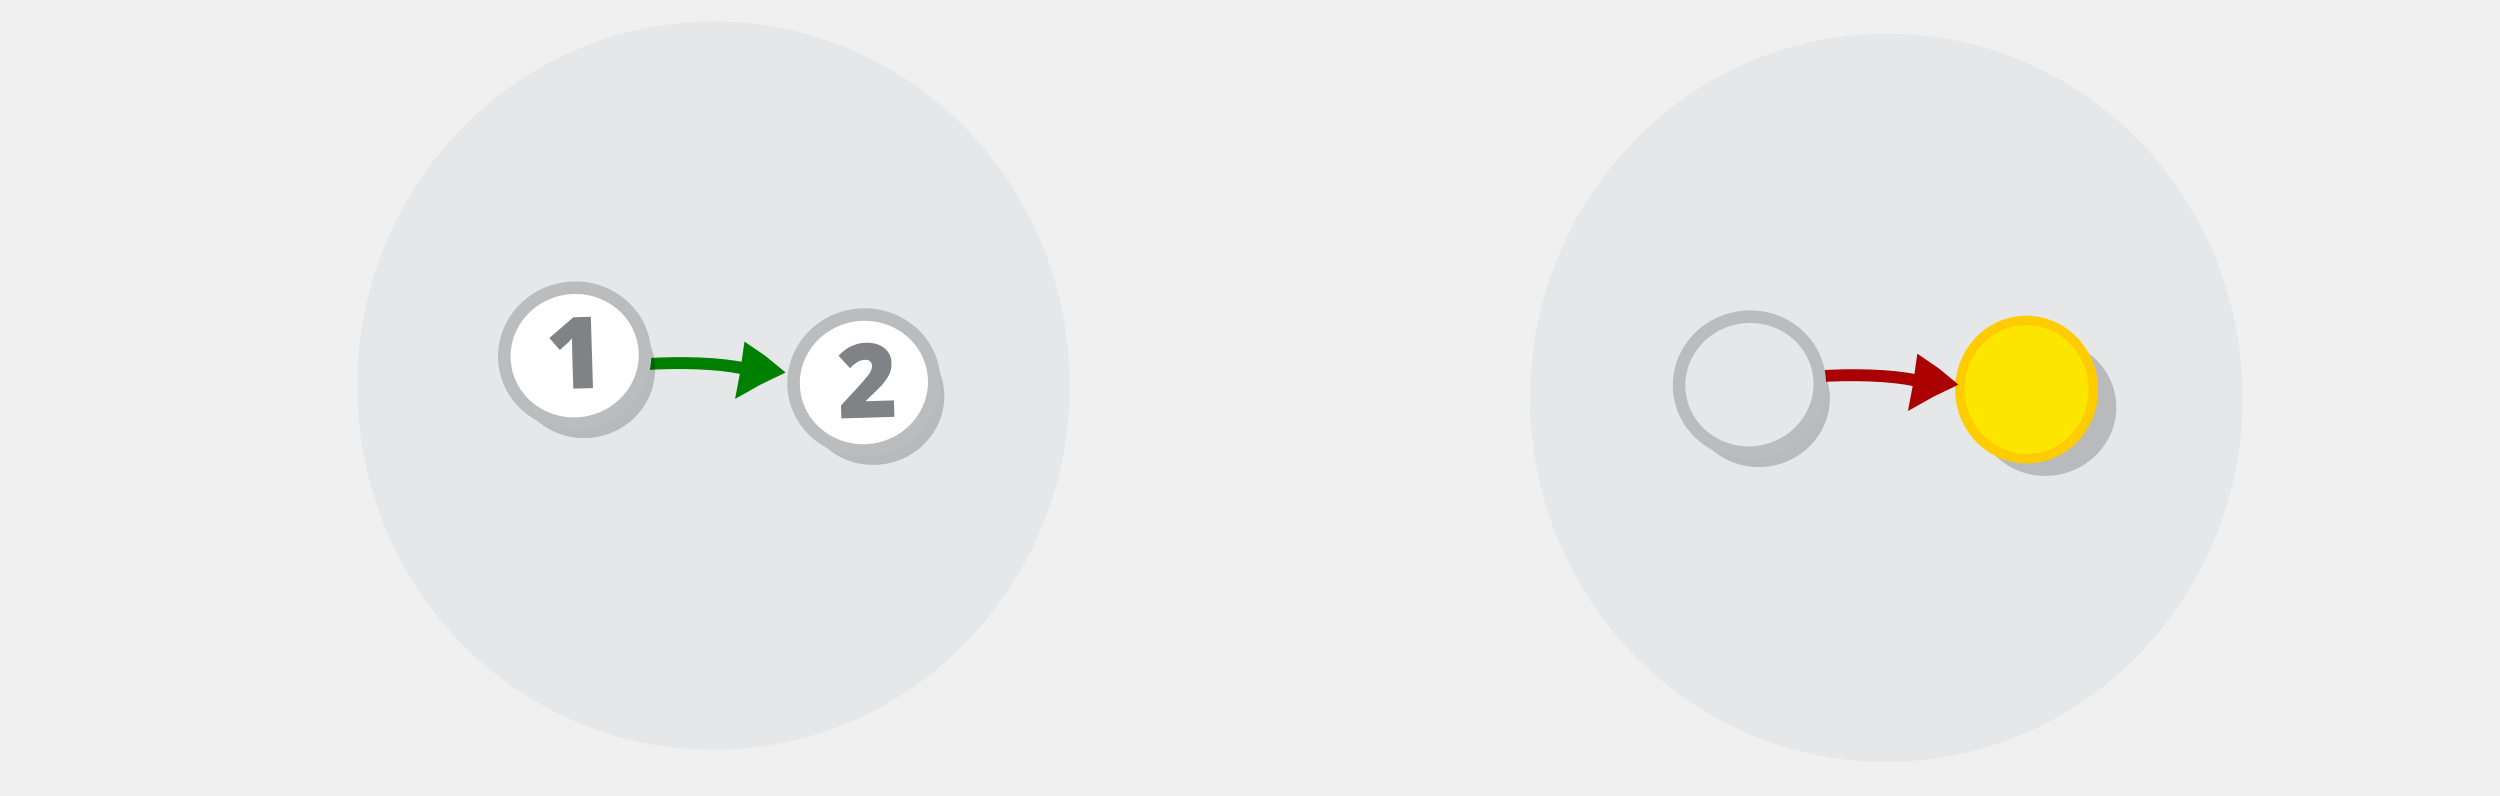
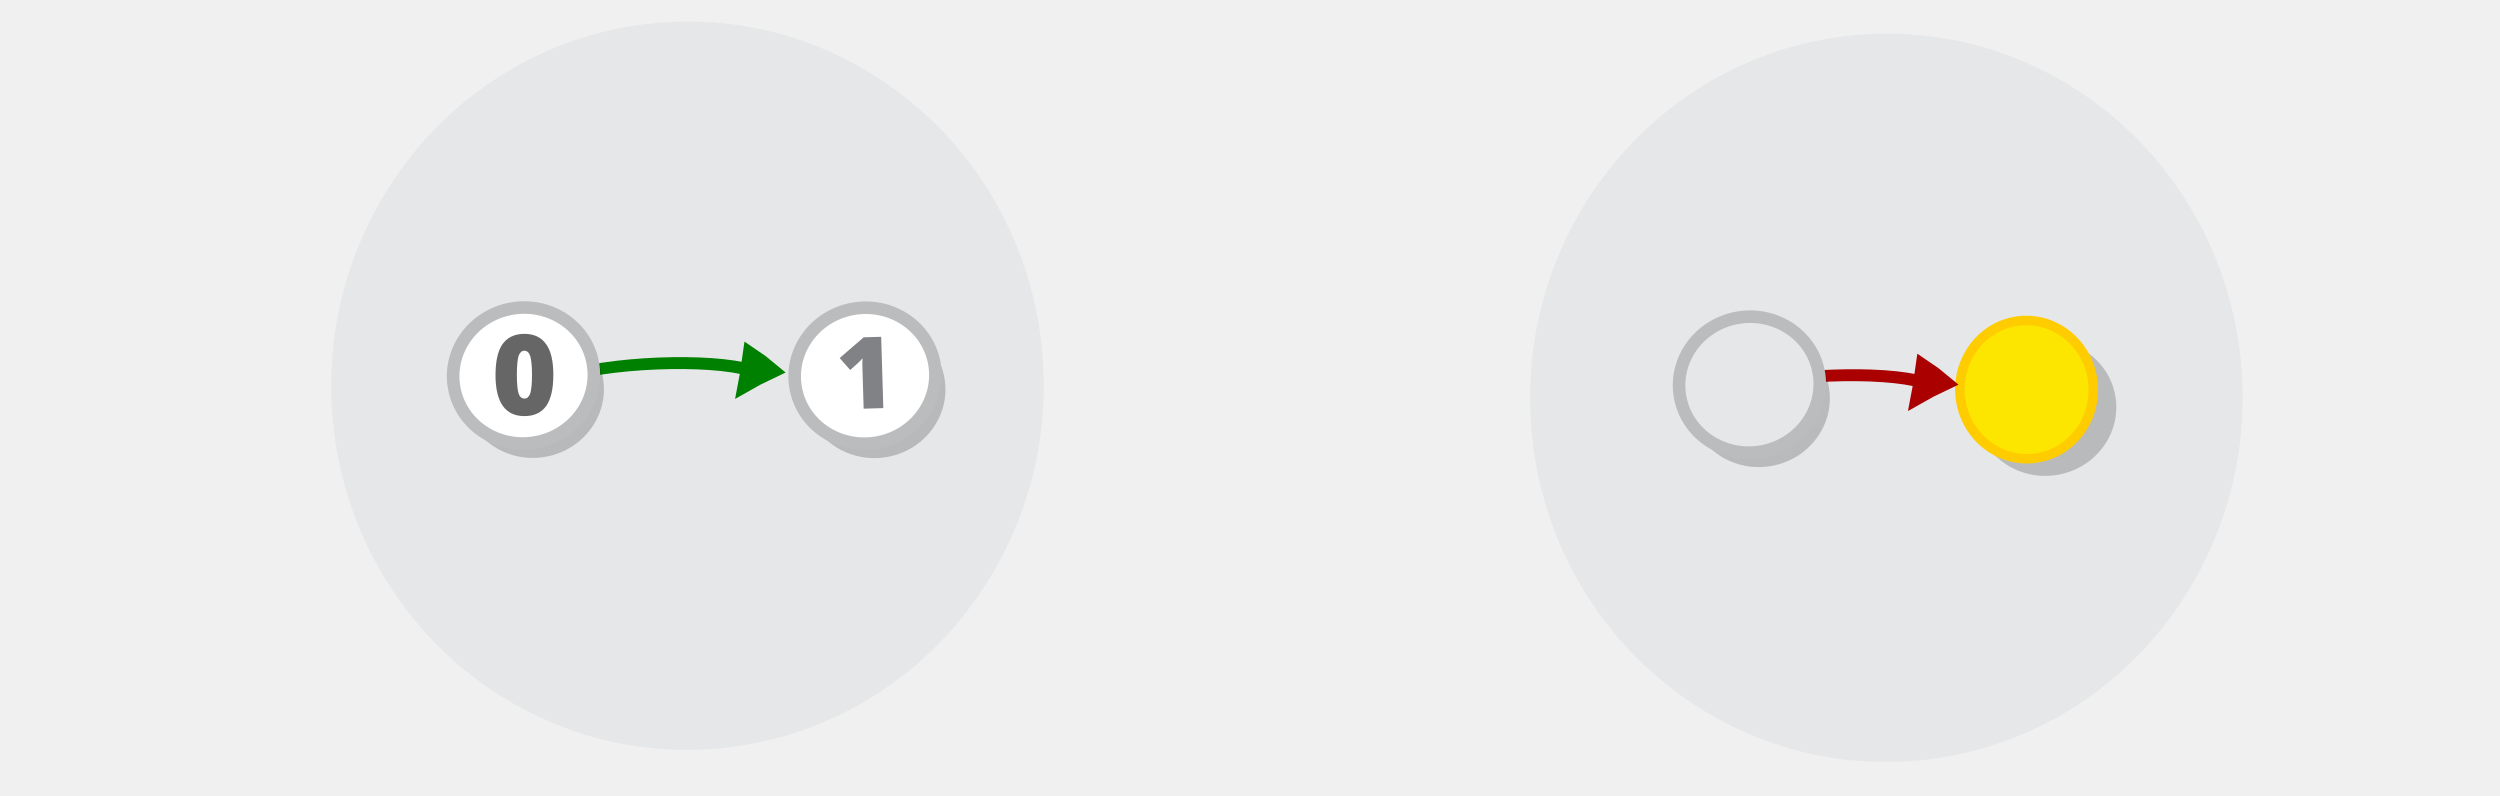
<svg xmlns="http://www.w3.org/2000/svg" viewBox="0 0 595.3 189.5" version="1.1" id="svg15613">
  <defs id="defs15617" />
  <g id="g42748" transform="matrix(1.806441,-0.1899863,0.1889127,1.742453,-318.9514,153.1402)" />
  <g id="g42748-8" transform="matrix(1.806441,-0.1899863,0.1889127,1.742453,108.1447,113.7094)" />
  <g id="g42748-3" transform="matrix(1.806441,-0.1899863,0.1889127,1.742453,-414.5419,-26.09436)" />
  <ellipse style="fill:#e6e7e8;stroke:#bbbcbe;stroke-width:0;stroke-miterlimit:10;stroke-dasharray:none;stroke-opacity:1" id="circle15601-9-4-4-6" cy="143.114" cx="436.978" transform="matrix(0.9940445,-0.1089748,0.1034713,0.9946324,0,0)" rx="84.861" ry="86.679" />
  <g id="g42748-8-7" transform="matrix(1.806441,-0.1899863,0.1889127,1.742453,12.55415,-65.52509)" />
  <g id="g16153-7" transform="matrix(1.351363,-0.0407668,0.0407668,1.351363,216.8386,-23.88908)">
    <ellipse cx="179.044" cy="125.677" id="circle15601-9-4-6-2-5" style="opacity:0.203;fill:#030303;fill-opacity:1;stroke:none;stroke-width:2.214;stroke-miterlimit:10;stroke-dasharray:none;stroke-opacity:1" transform="matrix(0.9872427,-0.1592225,0.1623902,0.9867266,0,0)" rx="12.4" ry="11.965" />
    <ellipse ry="11.748" rx="12.176" transform="matrix(-0.07418163,-0.9972448,0.9970015,-0.07738188,0,0)" style="fill:#fce600;fill-opacity:1;stroke:#ffcc00;stroke-width:1.677;stroke-miterlimit:10;stroke-opacity:1" id="circle15605-9" cy="186.489" cx="-106.902" />
  </g>
  <g style="display:inline;fill:#dddddd;stroke:#aa0000;stroke-width:6.389;stroke-miterlimit:10" id="g1482-7-0-1-0-3-0" transform="matrix(0.274056,-0.02480267,-0.01808556,0.3251518,379.1673,25.51776)">
    <path style="stroke:#aa0000;stroke-width:35.526" id="path1478-7-9-0-19-0-2" transform="matrix(0.4768,-0.02932,0.03214,0.42867,147.58,197.367)" d="m 315.1,101.79 c 10.682,-4.135 21.77,-7.738 33.127,-11.074 -8.518,-8.139 -17.577,-16.01 -27.178,-23.616 -2.04,12.119 -3.103,21.663 -5.949,34.69 z" />
    <path style="fill:none;stroke:#aa0000;stroke-width:10.649;paint-order:markers fill stroke" id="path1480-1-3-1-5-7-3" d="M 127.386,78.378 C 176.957,66.302 277.685,72.076 317.498,86.173" transform="matrix(0.89574,0,0,0.81736,18.384,154.236)" />
  </g>
  <g id="g16126-2" transform="matrix(1.342981,-0.1557161,0.1557161,1.342981,168.9834,38.01041)">
    <ellipse ry="11.965" rx="12.4" transform="matrix(0.9972166,-0.07455915,0.0777593,0.9969722,0,0)" style="opacity:0.203;fill:#030303;fill-opacity:1;stroke:none;stroke-width:2.214;stroke-miterlimit:10;stroke-dasharray:none;stroke-opacity:1" id="circle15601-9-4-6-28" cy="76.349" cx="173.359" />
    <ellipse ry="11.965" rx="12.4" transform="matrix(0.9972166,-0.07455915,0.0777593,0.9969722,0,0)" style="fill:#e6e7e8;stroke:#bbbcbe;stroke-width:2.214;stroke-miterlimit:10;stroke-dasharray:none;stroke-opacity:1" id="circle15601-9-4-9" cy="73.519" cx="172.109" />
  </g>
-   <ellipse style="fill:#e6e7e8;stroke:#bbbcbe;stroke-width:0;stroke-miterlimit:10;stroke-dasharray:none;stroke-opacity:1" id="circle15601-9-4-4-6-1" cy="109.81" cx="159.488" transform="matrix(0.9940445,-0.1089748,0.1034713,0.9946324,0,0)" rx="84.861" ry="86.679" />
+   <ellipse style="fill:#e6e7e8;stroke:#bbbcbe;stroke-width:0;stroke-miterlimit:10;stroke-dasharray:none;stroke-opacity:1" id="circle15601-9-4-4-6-1" cy="109.135" cx="153.322" transform="matrix(0.9940445,-0.1089748,0.1034713,0.9946324,0,0)" rx="84.861" ry="86.679" />
  <g style="display:inline;fill:none;stroke:#008000;stroke-width:6.389;stroke-miterlimit:10;stroke-opacity:1" id="g1482-7-0-1-0-3-0-1" transform="matrix(0.274056,-0.02480267,-0.01808556,0.3251518,99.88364,22.6325)">
    <path style="fill:none;stroke:#008000;stroke-width:35.526;stroke-opacity:1" id="path1478-7-9-0-19-0-2-9" transform="matrix(0.4768,-0.02932,0.03214,0.42867,147.58,197.367)" d="m 315.1,101.79 c 10.682,-4.135 21.77,-7.738 33.127,-11.074 -8.518,-8.139 -17.577,-16.01 -27.178,-23.616 -2.04,12.119 -3.103,21.663 -5.949,34.69 z" />
    <path style="fill:none;stroke:#008000;stroke-width:10.649;stroke-opacity:1;paint-order:markers fill stroke" id="path1480-1-3-1-5-7-3-4" d="M 127.386,78.378 C 176.957,66.302 277.685,72.076 317.498,86.173" transform="matrix(0.89574,0,0,0.81736,18.384,154.236)" />
  </g>
-   <g id="g16126-2-7" transform="matrix(1.342981,-0.1557161,0.1557161,1.342981,-110.7441,31.10848)" style="fill:#000000;fill-opacity:1">
+   <g id="g16126-2-7" transform="matrix(1.342981,-0.1557161,0.1557161,1.342981,-41.60758,35.8759)" style="fill:#000000;fill-opacity:1">
    <ellipse ry="11.965" rx="12.4" transform="matrix(0.9972166,-0.07455915,0.0777593,0.9969722,0,0)" style="opacity:0.203;fill:#000000;fill-opacity:1;stroke:none;stroke-width:2.214;stroke-miterlimit:10;stroke-dasharray:none;stroke-opacity:1" id="circle15601-9-4-6-28-8" cy="76.349" cx="173.359" />
    <ellipse ry="11.965" rx="12.4" transform="matrix(0.9972166,-0.07455915,0.0777593,0.9969722,0,0)" style="fill:#ffffff;fill-opacity:1;stroke:#bbbcbe;stroke-width:2.214;stroke-miterlimit:10;stroke-dasharray:none;stroke-opacity:1" id="circle15601-9-4-9-4" cy="73.519" cx="172.109" />
    <path fill="#808285" d="m 179.891,66.502 -3.453,-0.295 0.567,-6.637 c 0.069,-0.809 0.134,-1.565 0.243,-2.208 -0.239,0.251 -0.532,0.498 -0.879,0.74 l -1.504,1.067 -1.596,-2.31 4.616,-3.138 3.076,0.263 z" id="path12009" style="stroke-width:0.542" />
  </g>
-   <g id="g16126-2-7-5" transform="matrix(1.342981,-0.1557161,0.1557161,1.342981,-41.87647,37.4984)" style="fill:#000000;fill-opacity:1">
+   <g id="g16126-2-7-5" transform="matrix(1.342981,-0.1557161,0.1557161,1.342981,-122.9341,35.82975)" style="fill:#000000;fill-opacity:1">
    <ellipse ry="11.965" rx="12.4" transform="matrix(0.9972166,-0.07455915,0.0777593,0.9969722,0,0)" style="opacity:0.203;fill:#000000;fill-opacity:1;stroke:none;stroke-width:2.214;stroke-miterlimit:10;stroke-dasharray:none;stroke-opacity:1" id="circle15601-9-4-6-28-8-0" cy="76.349" cx="173.359" />
    <ellipse ry="11.965" rx="12.4" transform="matrix(0.9972166,-0.07455915,0.0777593,0.9969722,0,0)" style="fill:#ffffff;fill-opacity:1;stroke:#bbbcbe;stroke-width:2.214;stroke-miterlimit:10;stroke-dasharray:none;stroke-opacity:1" id="circle15601-9-4-9-4-3" cy="73.519" cx="172.109" />
-     <path fill="#808285" d="m 182.044,67.088 -9.37,-0.801 0.194,-2.273 3.435,-2.946 c 0.968,-0.867 1.634,-1.48 1.94,-1.789 0.306,-0.309 0.5,-0.627 0.63,-0.84 0.13,-0.212 0.209,-0.485 0.233,-0.762 0.028,-0.333 -0.059,-0.619 -0.266,-0.805 -0.203,-0.241 -0.475,-0.32 -0.919,-0.358 -0.388,-0.033 -0.841,0.04 -1.248,0.228 -0.407,0.189 -0.935,0.479 -1.476,0.935 l -1.746,-2.439 c 0.717,-0.553 1.305,-0.894 1.772,-1.133 0.467,-0.239 0.98,-0.363 1.549,-0.482 0.569,-0.119 1.128,-0.127 1.793,-0.07 0.832,0.071 1.594,0.304 2.18,0.633 0.586,0.329 1.103,0.82 1.443,1.408 0.341,0.588 0.455,1.212 0.398,1.877 -0.043,0.499 -0.141,0.993 -0.285,1.372 -0.149,0.434 -0.404,0.803 -0.719,1.223 -0.315,0.42 -0.681,0.78 -1.167,1.241 -0.481,0.406 -1.5,1.212 -3.05,2.364 l -0.009,0.111 4.879,0.417 -0.246,2.883 z" id="path12021" style="stroke-width:0.556" />
+     <path fill="#808285" d="m 182.582,60.948 c -0.286,2.469 -0.917,4.227 -1.9,5.333 -0.976,1.046 -2.31,1.502 -3.996,1.306 -1.686,-0.196 -2.881,-0.944 -3.584,-2.247 -0.703,-1.302 -0.916,-3.158 -0.643,-5.506 0.286,-2.469 0.924,-4.287 1.9,-5.333 0.976,-1.046 2.31,-1.502 3.996,-1.306 1.686,0.196 2.881,0.944 3.584,2.247 0.71,1.242 0.922,3.097 0.643,5.506 z m -6.383,-0.74 c -0.182,1.566 -0.194,2.724 -0.076,3.287 0.111,0.623 0.437,0.966 0.919,1.022 0.482,0.056 0.818,-0.21 1.128,-0.785 0.25,-0.581 0.497,-1.651 0.678,-3.217 0.182,-1.566 0.187,-2.664 0.076,-3.287 -0.111,-0.623 -0.43,-1.026 -0.912,-1.082 -0.482,-0.056 -0.818,0.21 -1.128,0.785 -0.251,0.581 -0.504,1.711 -0.685,3.277 z" id="path38364" style="fill:#666666;fill-opacity:1;stroke-width:0.606;stroke-dasharray:none" />
  </g>
+   <g id="g42748-7" transform="matrix(2.094845,-0.2203182,0.2190733,2.020641,-417.7881,349.7388)" />
+   <g id="g42748-8-0" transform="matrix(2.094845,-0.2203182,0.2190733,2.020641,77.49518,304.0128)" />
+   <g id="g42748-3-9" transform="matrix(2.094845,-0.2203182,0.2190733,2.020641,-528.6399,141.8889)" />
+   <g id="g42748-8-7-3" transform="matrix(2.094845,-0.2203182,0.2190733,2.020641,-33.35666,96.16298)" />
</svg>
